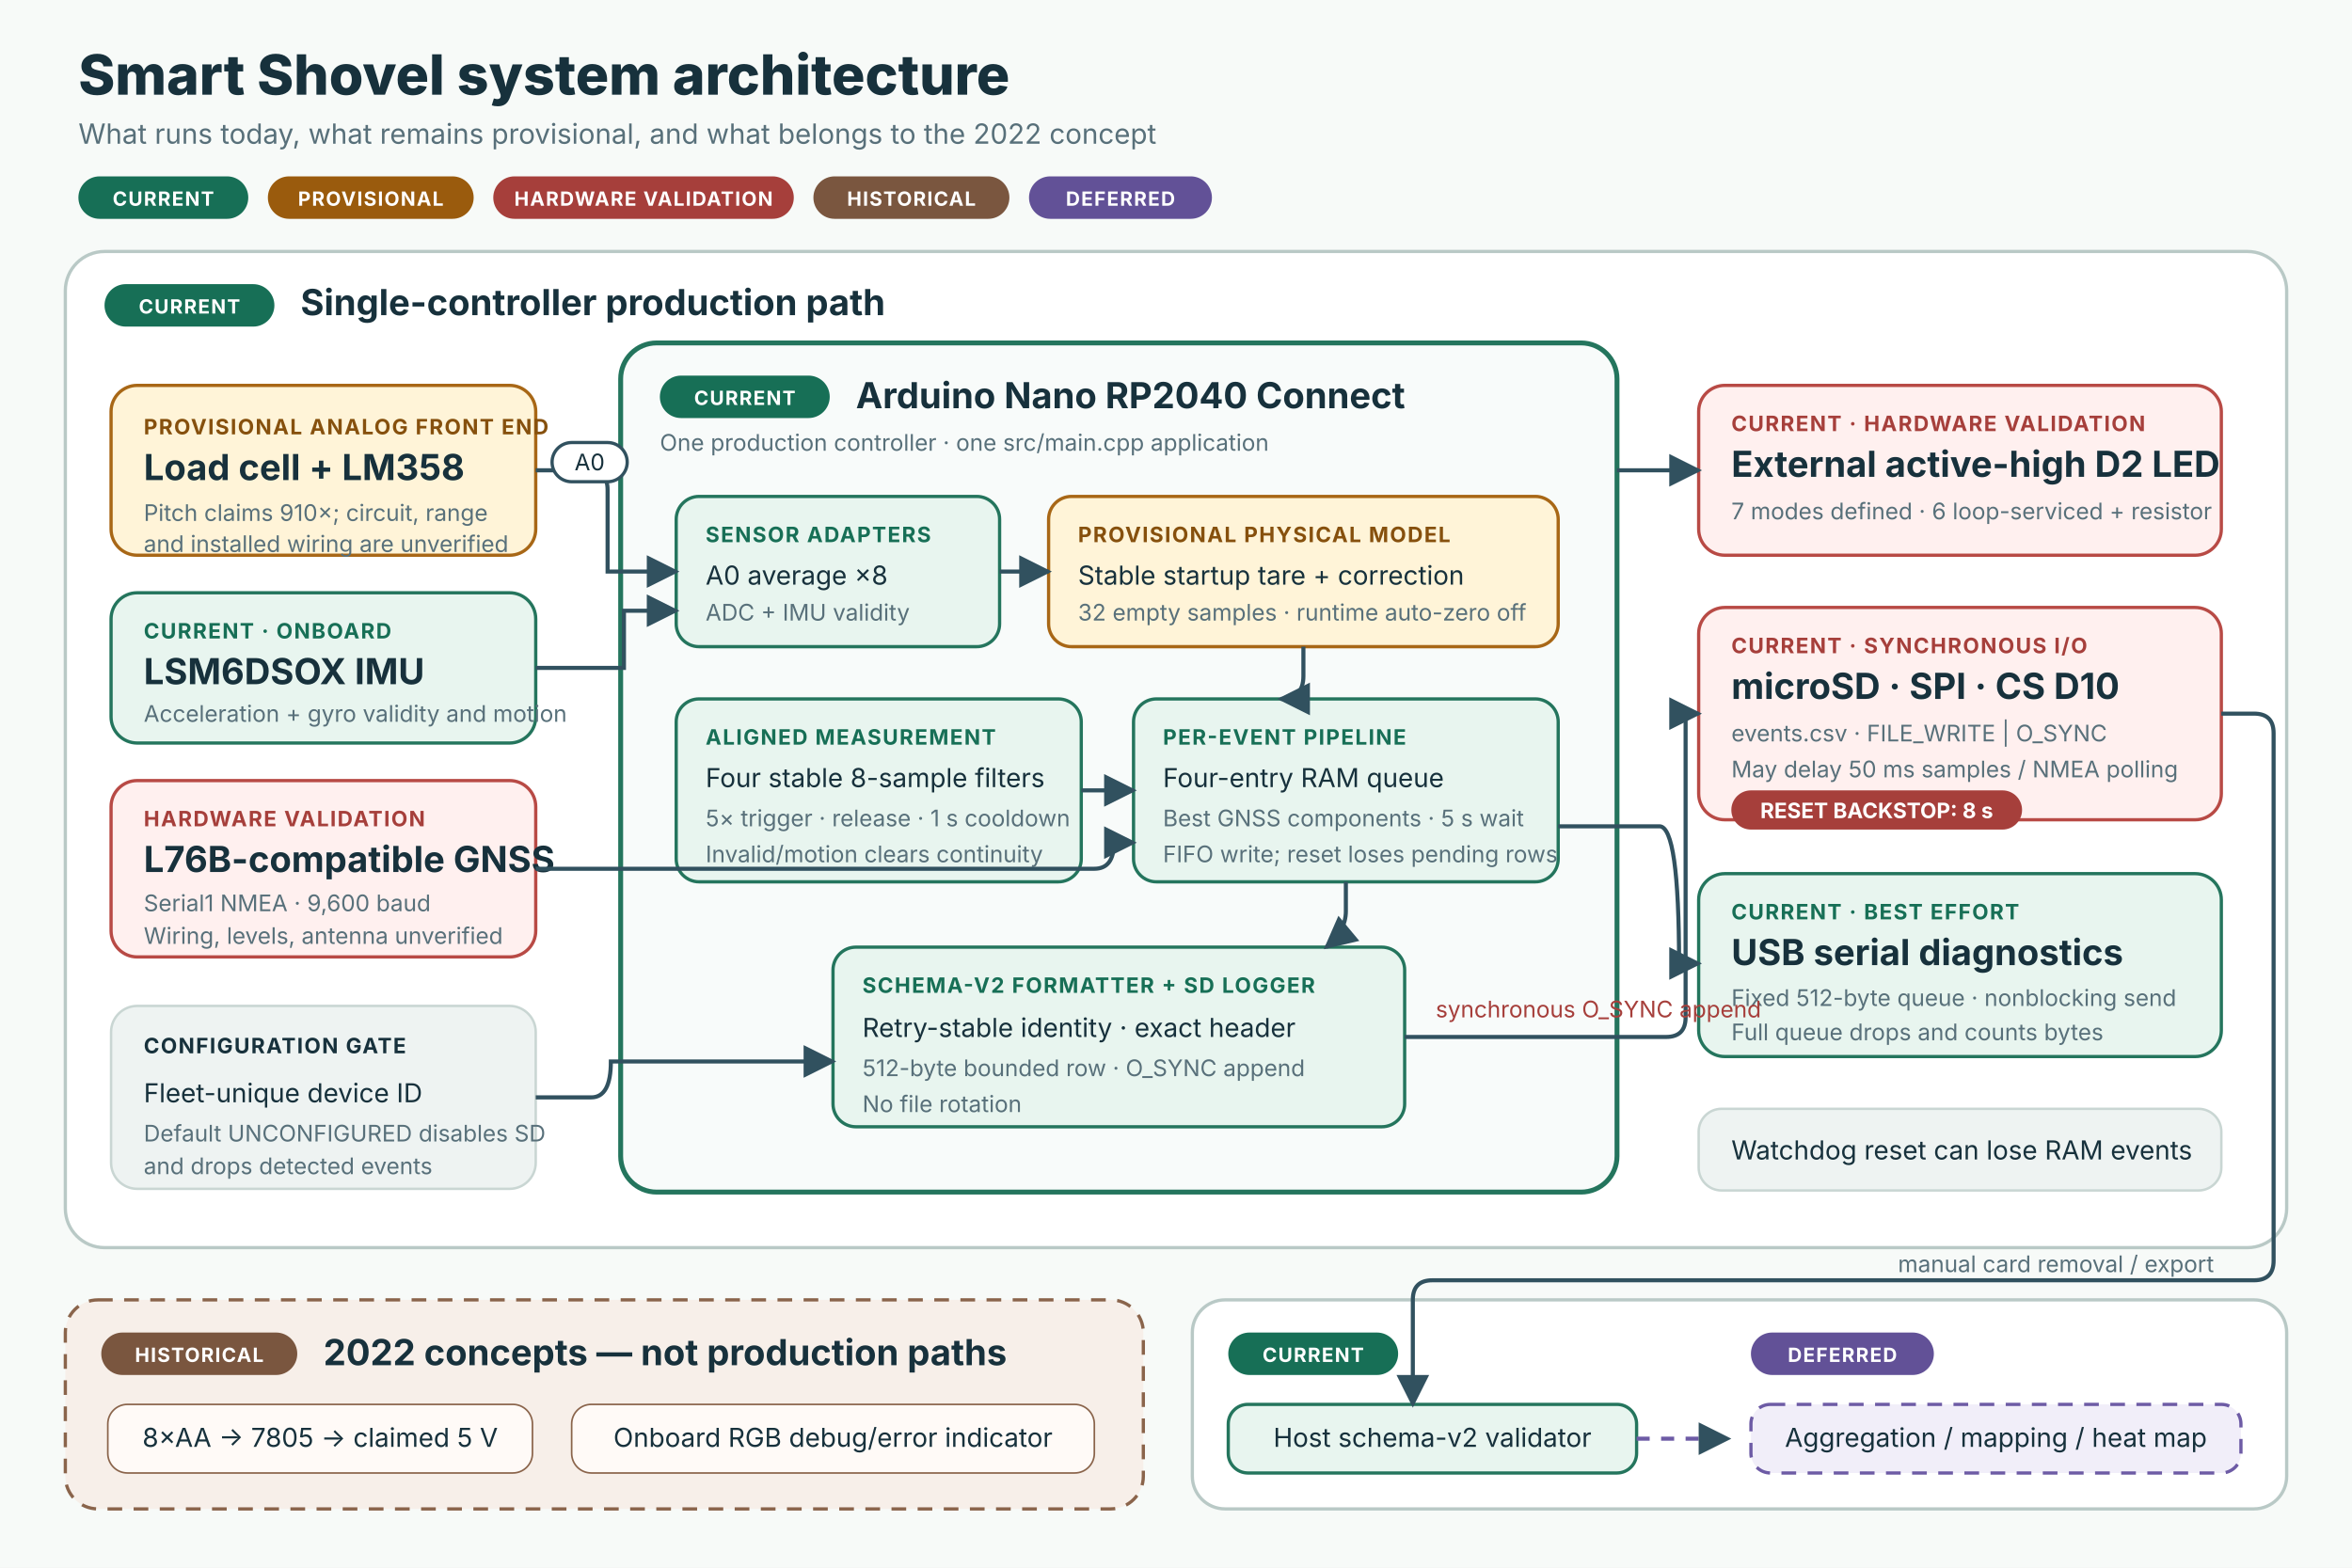
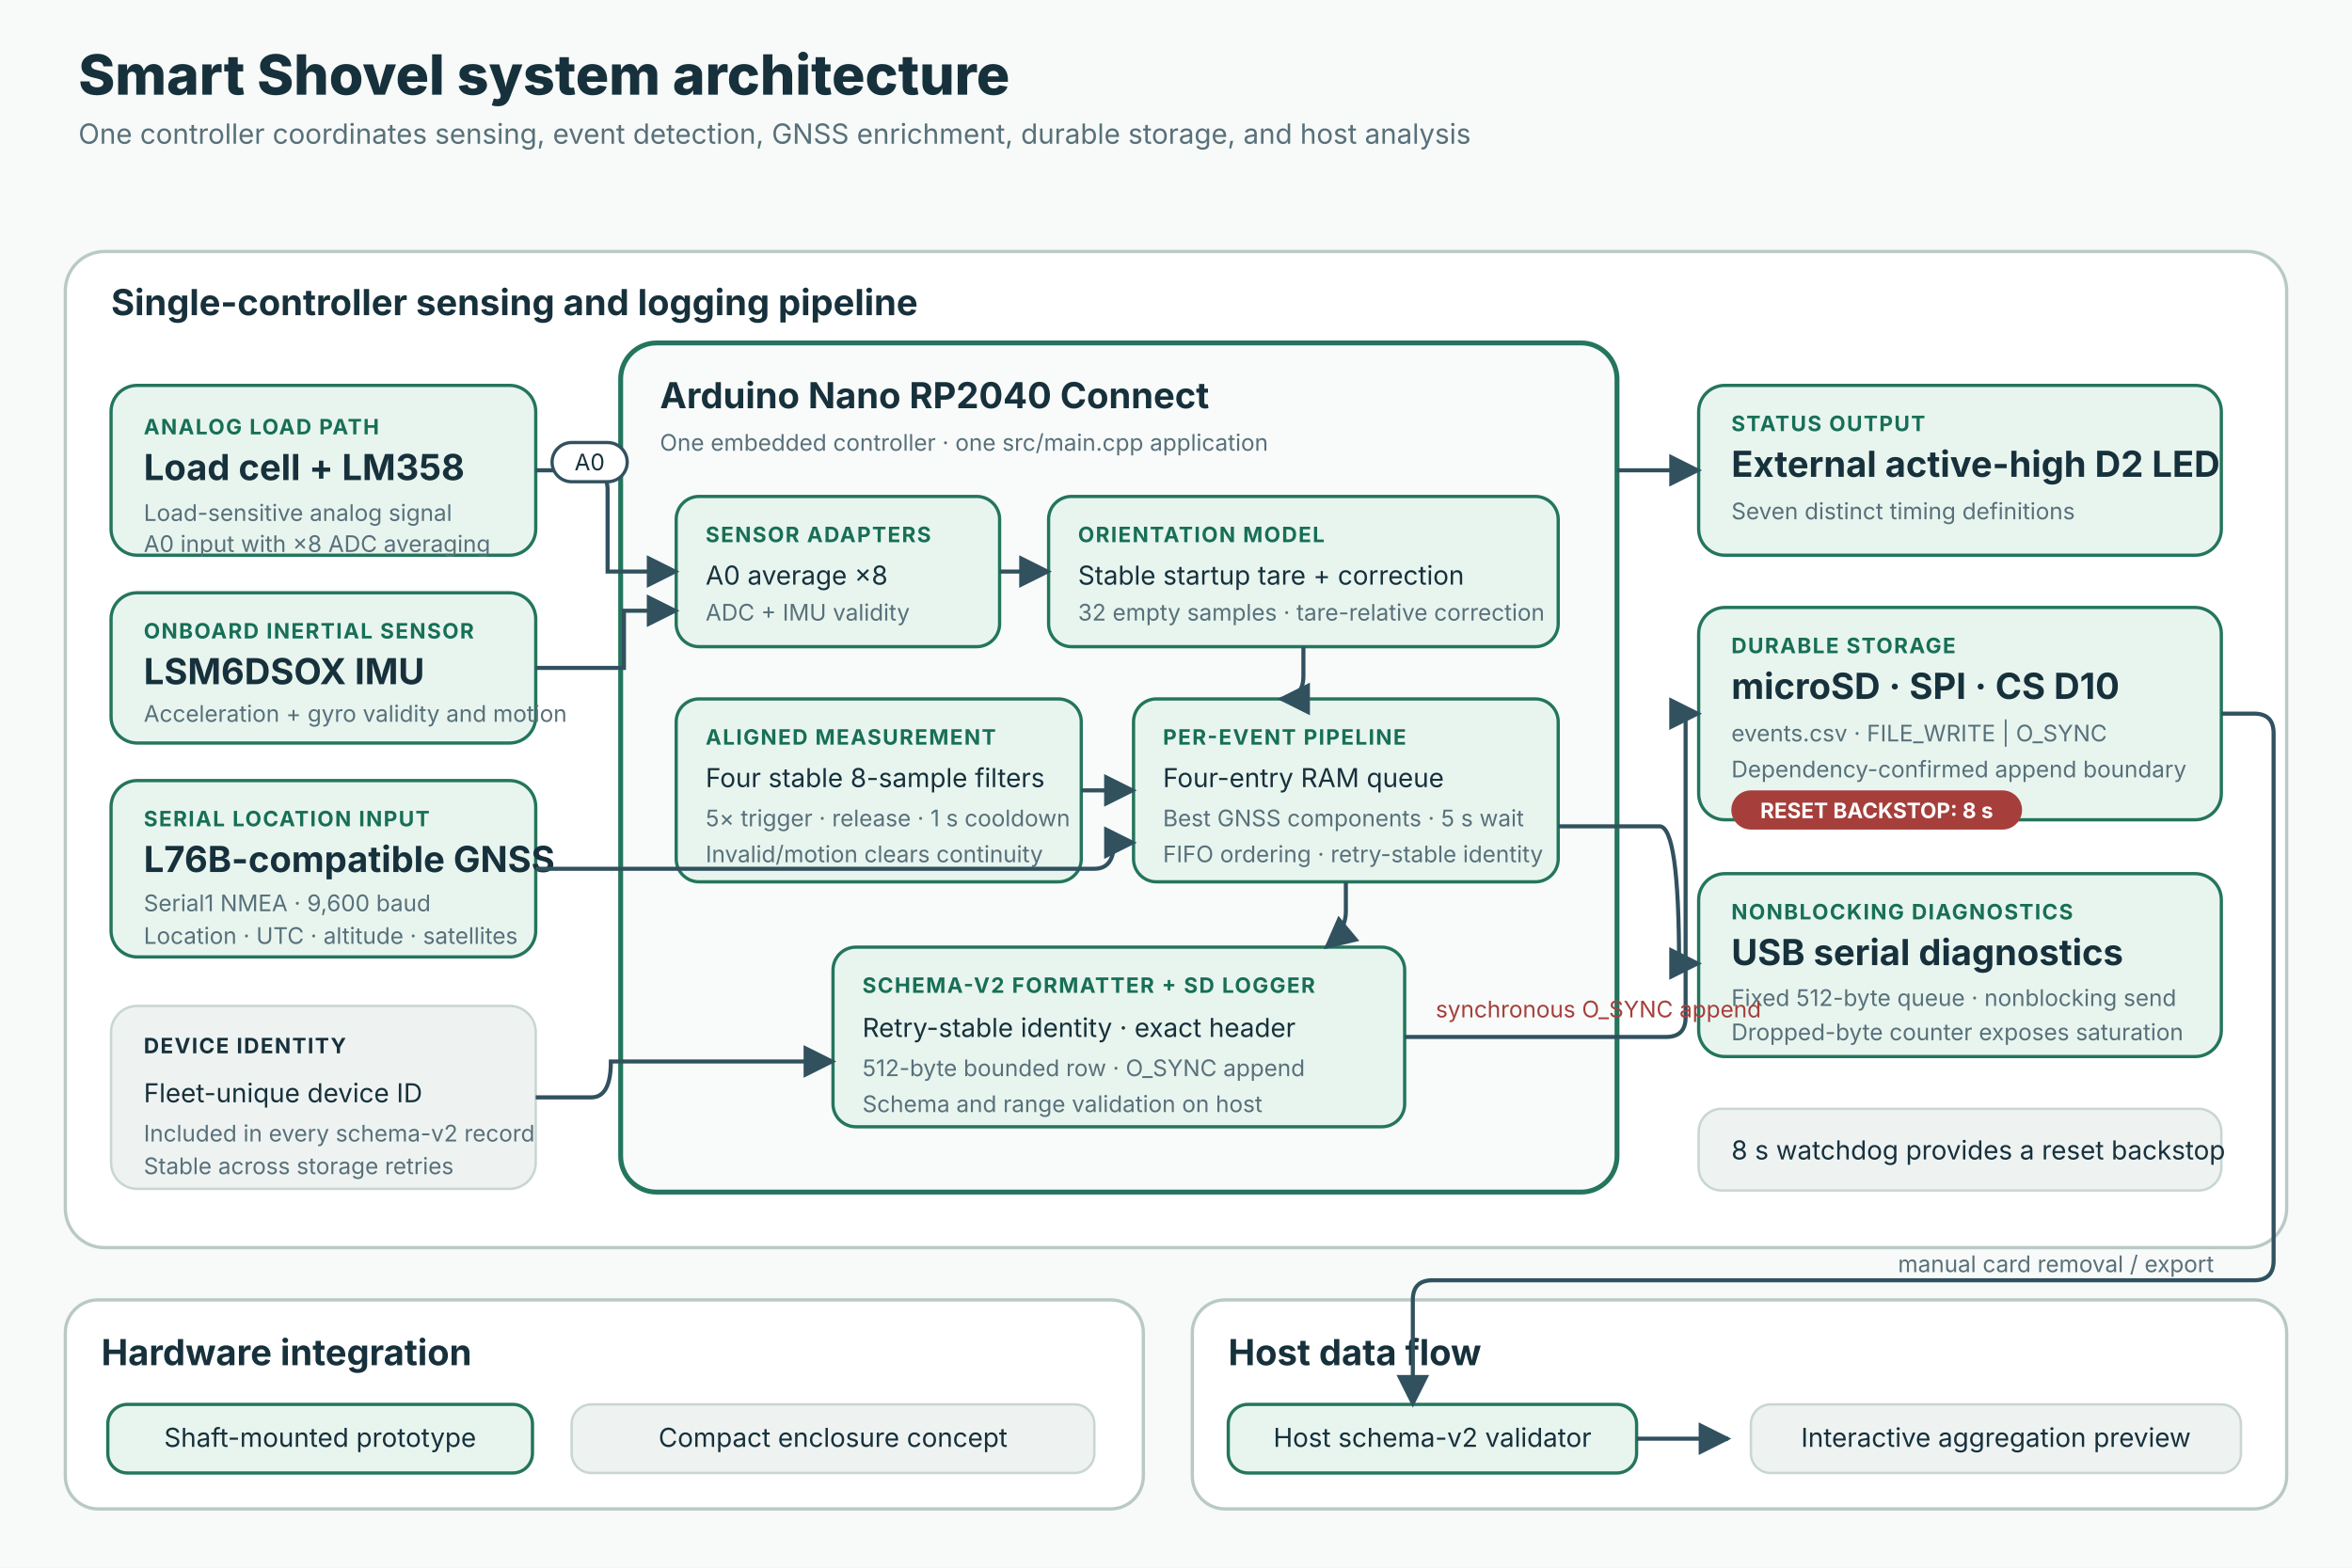
<svg xmlns="http://www.w3.org/2000/svg" viewBox="0 0 1440 960" role="img" aria-labelledby="architecture-title architecture-desc">
  <defs>
    <marker id="arch-arrow" viewBox="0 0 10 10" refX="9" refY="5" markerWidth="8" markerHeight="8" orient="auto-start-reverse">
      <path d="M 0 0 L 10 5 L 0 10 z" fill="#31515f" />
    </marker>
    <style>
-       .bg{fill:#f7faf8}.ink{fill:#17313c}.muted{fill:#58707a}.small{font-size:14px}.body{font-size:16px}.label{font-size:13px;font-weight:700;letter-spacing:.8px}.head{font-size:22px;font-weight:750}.title{font-size:34px;font-weight:780}.subtitle{font-size:17px}.text{font-family:Inter,ui-sans-serif,system-ui,-apple-system,BlinkMacSystemFont,"Segoe UI",sans-serif}.panel{fill:#fff;stroke:#b9c9c6;stroke-width:2}.current{fill:#e8f5ef;stroke:#24755d;stroke-width:2}.provisional{fill:#fff4d8;stroke:#a86716;stroke-width:2}.validation{fill:#fff0ef;stroke:#b84a45;stroke-width:2}.historical{fill:#f7efe9;stroke:#8a644b;stroke-width:2;stroke-dasharray:9 7}.deferred{fill:#f1eef9;stroke:#6d5ba5;stroke-width:2;stroke-dasharray:9 7}.controller{fill:#f8fbfa;stroke:#24755d;stroke-width:3}.arrow{fill:none;stroke:#31515f;stroke-width:2.5;marker-end:url(#arch-arrow)}.dashed-arrow{fill:none;stroke:#6d5ba5;stroke-width:2.5;stroke-dasharray:8 7;marker-end:url(#arch-arrow)}.divider{stroke:#d8e2df;stroke-width:1.5}.pill-current{fill:#176f56}.pill-provisional{fill:#9a5b0d}.pill-validation{fill:#a63f3b}.pill-historical{fill:#7a563f}.pill-deferred{fill:#625197}.pill-text{fill:#fff;font-size:12px;font-weight:750;letter-spacing:.7px}.port{fill:#fff;stroke:#31515f;stroke-width:2}.sync{fill:#a63f3b}.sync-text{fill:#fff;font-size:13px;font-weight:750}.note{fill:#eef3f2;stroke:#c9d6d3;stroke-width:1.5}
+       .bg{fill:#f7faf8}.ink{fill:#17313c}.muted{fill:#58707a}.small{font-size:14px}.body{font-size:16px}.label{font-size:13px;font-weight:700;letter-spacing:.8px}.head{font-size:22px;font-weight:750}.title{font-size:34px;font-weight:780}.subtitle{font-size:17px}.text{font-family:Inter,ui-sans-serif,system-ui,-apple-system,BlinkMacSystemFont,"Segoe UI",sans-serif}.panel{fill:#fff;stroke:#b9c9c6;stroke-width:2}.current{fill:#e8f5ef;stroke:#24755d;stroke-width:2}.controller{fill:#f8fbfa;stroke:#24755d;stroke-width:3}.arrow{fill:none;stroke:#31515f;stroke-width:2.5;marker-end:url(#arch-arrow)}.port{fill:#fff;stroke:#31515f;stroke-width:2}.sync{fill:#a63f3b}.sync-text{fill:#fff;font-size:13px;font-weight:750}.note{fill:#eef3f2;stroke:#c9d6d3;stroke-width:1.5}
    </style>
  </defs>
  <rect class="bg" width="1440" height="960" />
  <g class="text">
    <text x="48" y="58" class="title ink">Smart Shovel system architecture</text>
-     <text x="48" y="88" class="subtitle muted">What runs today, what remains provisional, and what belongs to the 2022 concept</text>
-     <g transform="translate(48 108)">
-       <rect width="104" height="26" rx="13" class="pill-current" />
-       <text x="52" y="18" text-anchor="middle" class="pill-text">CURRENT</text>
-       <rect x="116" width="126" height="26" rx="13" class="pill-provisional" />
-       <text x="179" y="18" text-anchor="middle" class="pill-text">PROVISIONAL</text>
-       <rect x="254" width="184" height="26" rx="13" class="pill-validation" />
-       <text x="346" y="18" text-anchor="middle" class="pill-text">HARDWARE VALIDATION</text>
-       <rect x="450" width="120" height="26" rx="13" class="pill-historical" />
-       <text x="510" y="18" text-anchor="middle" class="pill-text">HISTORICAL</text>
-       <rect x="582" width="112" height="26" rx="13" class="pill-deferred" />
-       <text x="638" y="18" text-anchor="middle" class="pill-text">DEFERRED</text>
-     </g>
+     <text x="48" y="88" class="subtitle muted">One controller coordinates sensing, event detection, GNSS enrichment, durable storage, and host analysis</text>
    <rect x="40" y="154" width="1360" height="610" rx="24" class="panel" />
-     <rect x="64" y="174" width="104" height="26" rx="13" class="pill-current" />
-     <text x="116" y="192" text-anchor="middle" class="pill-text">CURRENT</text>
-     <text x="184" y="193" class="head ink">Single-controller production path</text>
-     <rect x="68" y="236" width="260" height="104" rx="16" class="provisional" />
-     <text x="88" y="266" class="label" fill="#86500d">PROVISIONAL ANALOG FRONT END</text>
+     <text x="68" y="193" class="head ink">Single-controller sensing and logging pipeline</text>
+     <rect x="68" y="236" width="260" height="104" rx="16" class="current" />
+     <text x="88" y="266" class="label" fill="#176f56">ANALOG LOAD PATH</text>
    <text x="88" y="294" class="head ink">Load cell + LM358</text>
-     <text x="88" y="319" class="small muted">Pitch claims 910×; circuit, range</text>
-     <text x="88" y="338" class="small muted">and installed wiring are unverified</text>
+     <text x="88" y="319" class="small muted">Load-sensitive analog signal</text>
+     <text x="88" y="338" class="small muted">A0 input with ×8 ADC averaging</text>
    <rect x="68" y="363" width="260" height="92" rx="16" class="current" />
-     <text x="88" y="391" class="label" fill="#176f56">CURRENT · ONBOARD</text>
+     <text x="88" y="391" class="label" fill="#176f56">ONBOARD INERTIAL SENSOR</text>
    <text x="88" y="419" class="head ink">LSM6DSOX IMU</text>
    <text x="88" y="442" class="small muted">Acceleration + gyro validity and motion</text>
-     <rect x="68" y="478" width="260" height="108" rx="16" class="validation" />
-     <text x="88" y="506" class="label" fill="#a63f3b">HARDWARE VALIDATION</text>
+     <rect x="68" y="478" width="260" height="108" rx="16" class="current" />
+     <text x="88" y="506" class="label" fill="#176f56">SERIAL LOCATION INPUT</text>
    <text x="88" y="534" class="head ink">L76B-compatible GNSS</text>
    <text x="88" y="558" class="small muted">Serial1 NMEA · 9,600 baud</text>
-     <text x="88" y="578" class="small muted">Wiring, levels, antenna unverified</text>
+     <text x="88" y="578" class="small muted">Location · UTC · altitude · satellites</text>
    <rect x="68" y="616" width="260" height="112" rx="16" class="note" />
-     <text x="88" y="645" class="label ink">CONFIGURATION GATE</text>
+     <text x="88" y="645" class="label ink">DEVICE IDENTITY</text>
    <text x="88" y="675" class="body ink">Fleet-unique device ID</text>
-     <text x="88" y="699" class="small muted">Default UNCONFIGURED disables SD</text>
-     <text x="88" y="719" class="small muted">and drops detected events</text>
+     <text x="88" y="699" class="small muted">Included in every schema-v2 record</text>
+     <text x="88" y="719" class="small muted">Stable across storage retries</text>
    <rect x="380" y="210" width="610" height="520" rx="22" class="controller" />
-     <rect x="404" y="230" width="104" height="26" rx="13" class="pill-current" />
-     <text x="456" y="248" text-anchor="middle" class="pill-text">CURRENT</text>
-     <text x="524" y="250" class="head ink">Arduino Nano RP2040 Connect</text>
-     <text x="404" y="276" class="small muted">One production controller · one src/main.cpp application</text>
+     <text x="404" y="250" class="head ink">Arduino Nano RP2040 Connect</text>
+     <text x="404" y="276" class="small muted">One embedded controller · one src/main.cpp application</text>
    <rect x="414" y="304" width="198" height="92" rx="14" class="current" />
    <text x="432" y="332" class="label" fill="#176f56">SENSOR ADAPTERS</text>
    <text x="432" y="358" class="body ink">A0 average ×8</text>
    <text x="432" y="380" class="small muted">ADC + IMU validity</text>
-     <rect x="642" y="304" width="312" height="92" rx="14" class="provisional" />
-     <text x="660" y="332" class="label" fill="#86500d">PROVISIONAL PHYSICAL MODEL</text>
+     <rect x="642" y="304" width="312" height="92" rx="14" class="current" />
+     <text x="660" y="332" class="label" fill="#176f56">ORIENTATION MODEL</text>
    <text x="660" y="358" class="body ink">Stable startup tare + correction</text>
-     <text x="660" y="380" class="small muted">32 empty samples · runtime auto-zero off</text>
+     <text x="660" y="380" class="small muted">32 empty samples · tare-relative correction</text>
    <rect x="414" y="428" width="248" height="112" rx="14" class="current" />
    <text x="432" y="456" class="label" fill="#176f56">ALIGNED MEASUREMENT</text>
    <text x="432" y="482" class="body ink">Four stable 8-sample filters</text>
    <text x="432" y="506" class="small muted">5× trigger · release · 1 s cooldown</text>
    <text x="432" y="528" class="small muted">Invalid/motion clears continuity</text>
    <rect x="694" y="428" width="260" height="112" rx="14" class="current" />
    <text x="712" y="456" class="label" fill="#176f56">PER-EVENT PIPELINE</text>
    <text x="712" y="482" class="body ink">Four-entry RAM queue</text>
    <text x="712" y="506" class="small muted">Best GNSS components · 5 s wait</text>
-     <text x="712" y="528" class="small muted">FIFO write; reset loses pending rows</text>
+     <text x="712" y="528" class="small muted">FIFO ordering · retry-stable identity</text>
    <rect x="510" y="580" width="350" height="110" rx="14" class="current" />
    <text x="528" y="608" class="label" fill="#176f56">SCHEMA-V2 FORMATTER + SD LOGGER</text>
    <text x="528" y="635" class="body ink">Retry-stable identity · exact header</text>
    <text x="528" y="659" class="small muted">512-byte bounded row · O_SYNC append</text>
-     <text x="528" y="681" class="small muted">No file rotation</text>
-     <rect x="1040" y="236" width="320" height="104" rx="16" class="validation" />
-     <text x="1060" y="264" class="label" fill="#a63f3b">CURRENT · HARDWARE VALIDATION</text>
+     <text x="528" y="681" class="small muted">Schema and range validation on host</text>
+     <rect x="1040" y="236" width="320" height="104" rx="16" class="current" />
+     <text x="1060" y="264" class="label" fill="#176f56">STATUS OUTPUT</text>
    <text x="1060" y="292" class="head ink">External active-high D2 LED</text>
-     <text x="1060" y="318" class="small muted">7 modes defined · 6 loop-serviced + resistor</text>
-     <rect x="1040" y="372" width="320" height="130" rx="16" class="validation" />
-     <text x="1060" y="400" class="label" fill="#a63f3b">CURRENT · SYNCHRONOUS I/O</text>
+     <text x="1060" y="318" class="small muted">Seven distinct timing definitions</text>
+     <rect x="1040" y="372" width="320" height="130" rx="16" class="current" />
+     <text x="1060" y="400" class="label" fill="#176f56">DURABLE STORAGE</text>
    <text x="1060" y="428" class="head ink">microSD · SPI · CS D10</text>
    <text x="1060" y="454" class="small muted">events.csv · FILE_WRITE | O_SYNC</text>
-     <text x="1060" y="476" class="small muted">May delay 50 ms samples / NMEA polling</text>
+     <text x="1060" y="476" class="small muted">Dependency-confirmed append boundary</text>
    <rect x="1060" y="484" width="178" height="24" rx="12" class="sync" />
    <text x="1149" y="501" text-anchor="middle" class="sync-text">RESET BACKSTOP: 8 s</text>
    <rect x="1040" y="535" width="320" height="112" rx="16" class="current" />
-     <text x="1060" y="563" class="label" fill="#176f56">CURRENT · BEST EFFORT</text>
+     <text x="1060" y="563" class="label" fill="#176f56">NONBLOCKING DIAGNOSTICS</text>
    <text x="1060" y="591" class="head ink">USB serial diagnostics</text>
    <text x="1060" y="616" class="small muted">Fixed 512-byte queue · nonblocking send</text>
-     <text x="1060" y="637" class="small muted">Full queue drops and counts bytes</text>
+     <text x="1060" y="637" class="small muted">Dropped-byte counter exposes saturation</text>
    <rect x="1040" y="679" width="320" height="50" rx="14" class="note" />
-     <text x="1060" y="710" class="body ink">Watchdog reset can lose RAM events</text>
+     <text x="1060" y="710" class="body ink">8 s watchdog provides a reset backstop</text>
    <path d="M328 288 H360 Q372 288 372 300 V350 H414" class="arrow" />
    <rect x="338" y="271" width="46" height="24" rx="12" class="port" />
    <text x="361" y="288" text-anchor="middle" class="small ink">A0</text>
    <path d="M328 409 H382 V374 H414" class="arrow" />
    <path d="M328 532 H670 Q682 532 682 516 H694" class="arrow" />
    <path d="M612 350 H642" class="arrow" />
    <path d="M798 396 V414 Q798 428 784 428" class="arrow" />
    <path d="M662 484 H694" class="arrow" />
    <path d="M824 540 V558 Q824 570 812 580" class="arrow" />
    <path d="M860 635 H1020 Q1032 635 1032 623 V437 H1040" class="arrow" />
    <path d="M990 288 H1040" class="arrow" />
    <path d="M954 506 H1016 Q1028 506 1028 590 H1040" class="arrow" />
    <path d="M328 672 H362 Q374 672 374 650 H510" class="arrow" />
    <text x="879" y="623" class="small" fill="#a63f3b">synchronous O_SYNC append</text>
-     <rect x="40" y="796" width="660" height="128" rx="20" class="historical" />
-     <rect x="62" y="816" width="120" height="26" rx="13" class="pill-historical" />
-     <text x="122" y="834" text-anchor="middle" class="pill-text">HISTORICAL</text>
-     <text x="198" y="836" class="head ink">2022 concepts — not production paths</text>
-     <rect x="66" y="860" width="260" height="42" rx="12" fill="#fffaf7" stroke="#8a644b" />
-     <text x="196" y="886" text-anchor="middle" class="body ink">8×AA → 7805 → claimed 5 V</text>
-     <rect x="350" y="860" width="320" height="42" rx="12" fill="#fffaf7" stroke="#8a644b" />
-     <text x="510" y="886" text-anchor="middle" class="body ink">Onboard RGB debug/error indicator</text>
+     <rect x="40" y="796" width="660" height="128" rx="20" class="panel" />
+     <text x="62" y="836" class="head ink">Hardware integration</text>
+     <rect x="66" y="860" width="260" height="42" rx="12" class="current" />
+     <text x="196" y="886" text-anchor="middle" class="body ink">Shaft-mounted prototype</text>
+     <rect x="350" y="860" width="320" height="42" rx="12" class="note" />
+     <text x="510" y="886" text-anchor="middle" class="body ink">Compact enclosure concept</text>
    <rect x="730" y="796" width="670" height="128" rx="20" class="panel" />
-     <rect x="752" y="816" width="104" height="26" rx="13" class="pill-current" />
-     <text x="804" y="834" text-anchor="middle" class="pill-text">CURRENT</text>
+     <text x="752" y="836" class="head ink">Host data flow</text>
    <rect x="752" y="860" width="250" height="42" rx="12" class="current" />
    <text x="877" y="886" text-anchor="middle" class="body ink">Host schema-v2 validator</text>
-     <path d="M1002 881 H1058" class="dashed-arrow" />
-     <rect x="1072" y="816" width="112" height="26" rx="13" class="pill-deferred" />
-     <text x="1128" y="834" text-anchor="middle" class="pill-text">DEFERRED</text>
-     <rect x="1072" y="860" width="300" height="42" rx="12" class="deferred" />
-     <text x="1222" y="886" text-anchor="middle" class="body ink">Aggregation / mapping / heat map</text>
+     <path d="M1002 881 H1058" class="arrow" />
+     <rect x="1072" y="860" width="300" height="42" rx="12" class="note" />
+     <text x="1222" y="886" text-anchor="middle" class="body ink">Interactive aggregation preview</text>
    <path d="M1360 437 H1380 Q1392 437 1392 449 V772 Q1392 784 1380 784 H877 Q865 784 865 796 V860" class="arrow" />
    <text x="1162" y="779" class="small muted">manual card removal / export</text>
  </g>
</svg>
